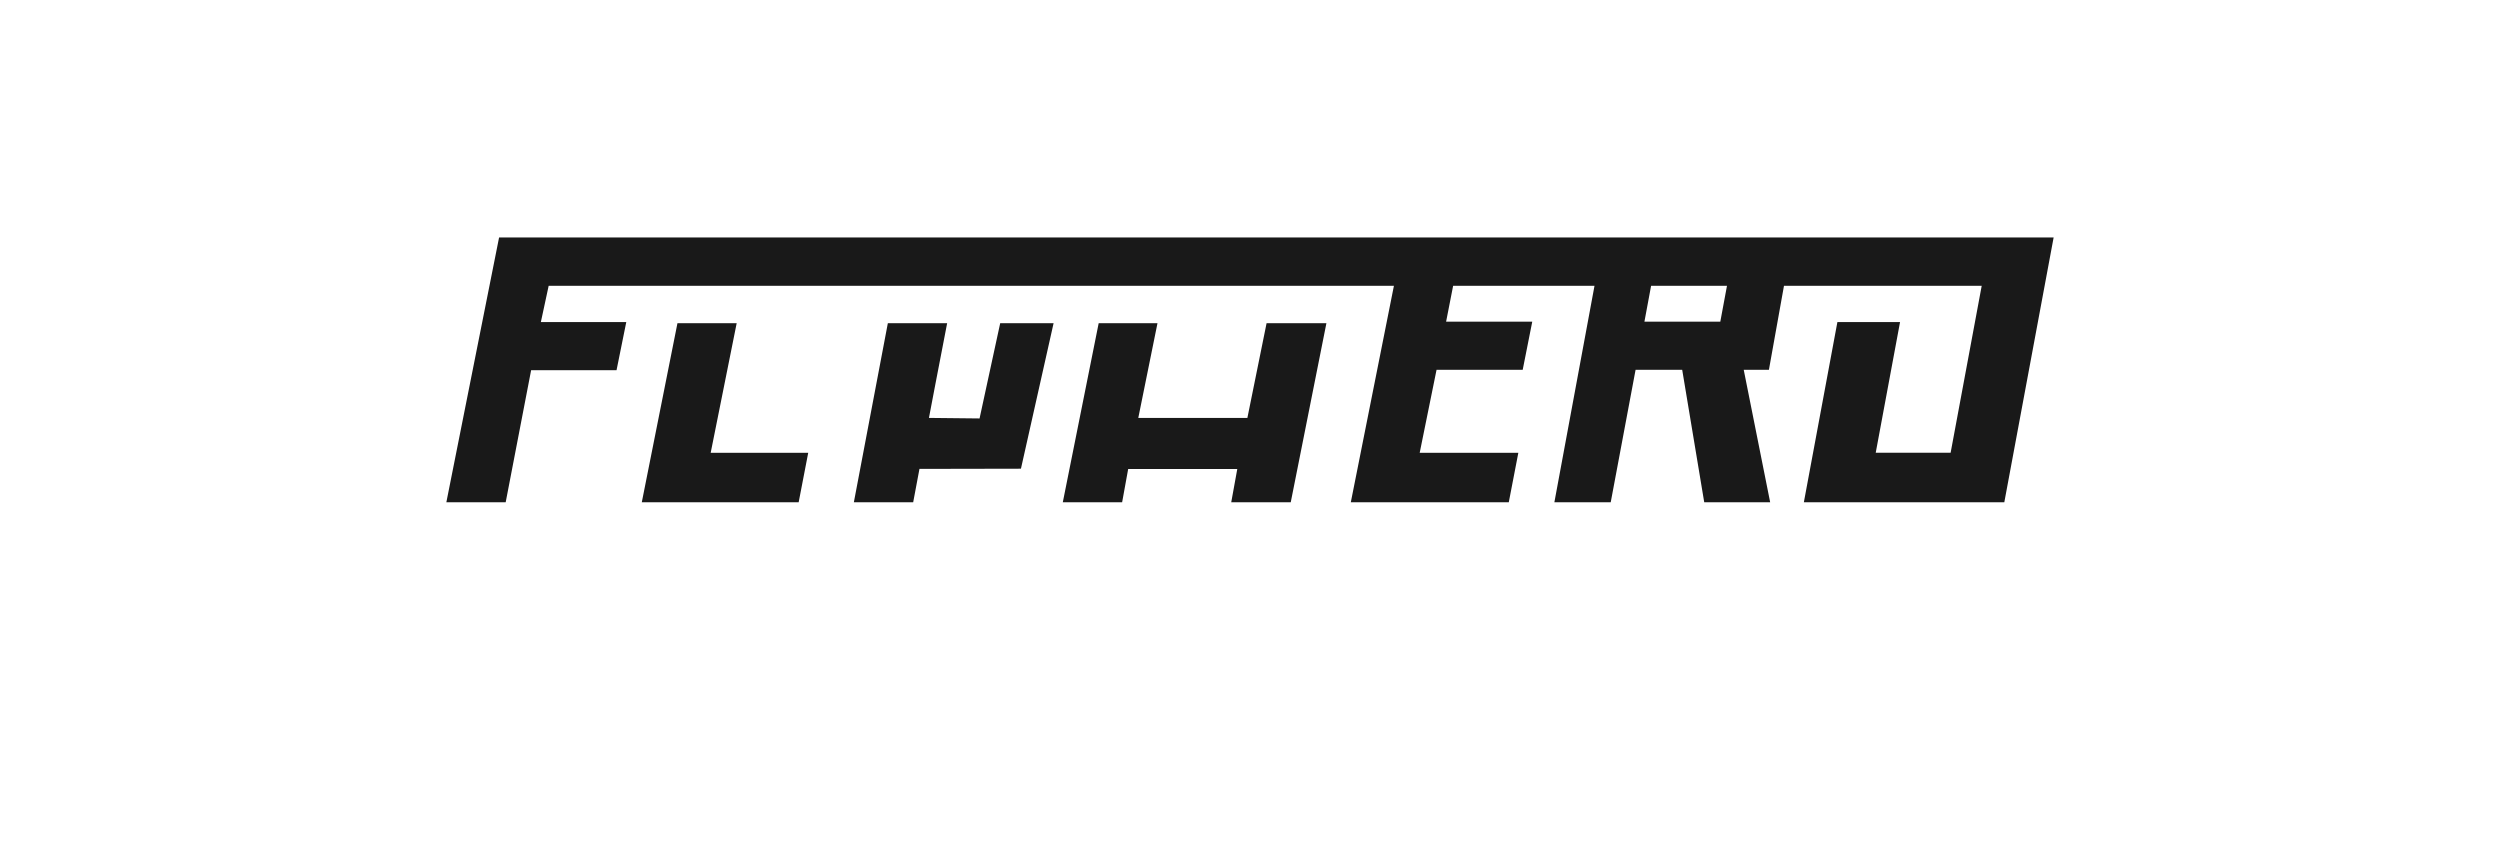
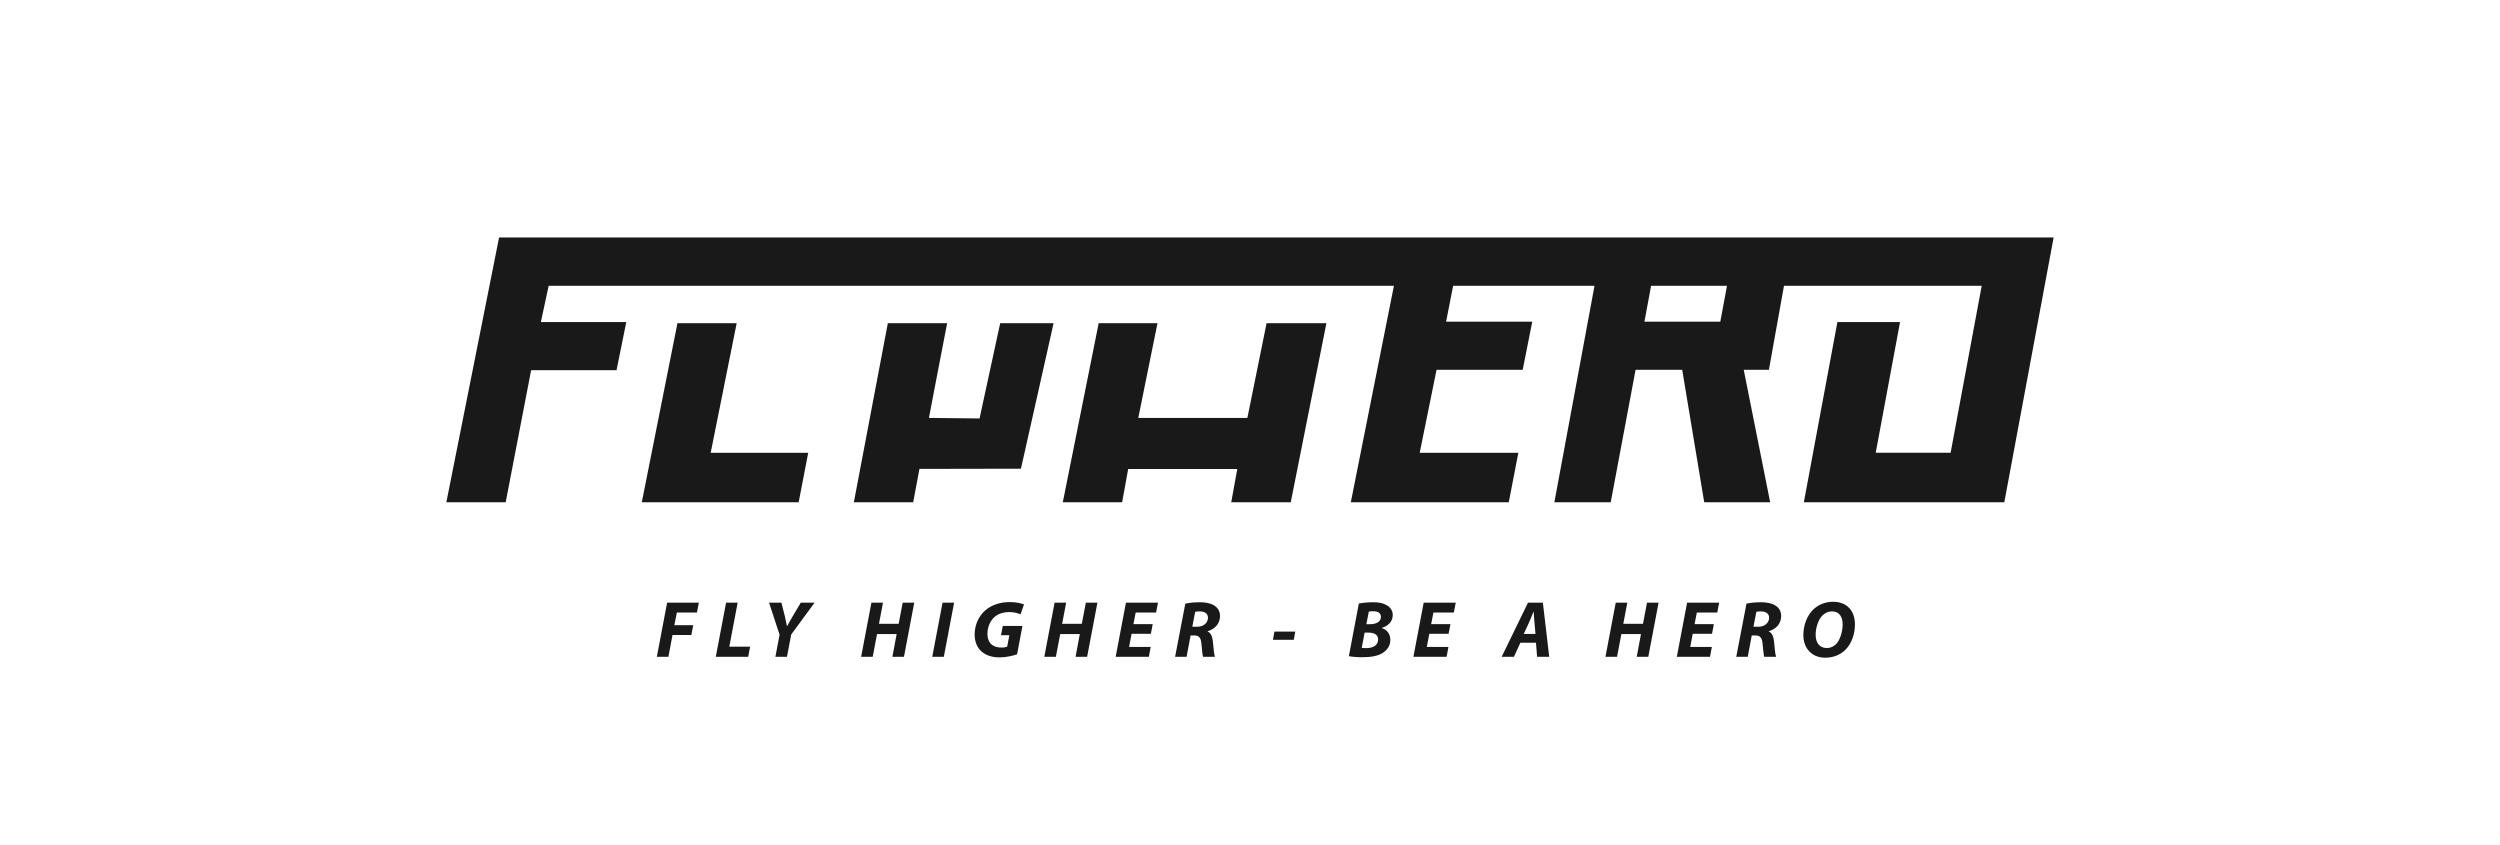
<svg xmlns="http://www.w3.org/2000/svg" width="235mm" height="79.355mm" viewBox="0 0 235 79.355" version="1.1" id="svg4800">
  <defs id="defs4794" />
  <g id="layer1" transform="translate(16.95833,-118.2273)">
    <g transform="translate(-315.8093,204.6586)" id="g5365">
      <g style="opacity:1;fill:none;fill-opacity:1;stroke-width:1.419" transform="matrix(1.073247,0,0,0.4629219,-4.580366,-38.89818)" id="g5141">
        <rect style="opacity:1;fill:none;fill-opacity:1;stroke:none;stroke-width:0.142;stroke-miterlimit:4;stroke-dasharray:none;stroke-opacity:1" id="rect4826-4-0" width="218.962" height="171.422" x="-501.684" y="-102.681" transform="scale(-1,1)" />
        <rect style="opacity:0;fill:none;fill-opacity:1;stroke:none;stroke-width:0.142;stroke-miterlimit:4;stroke-dasharray:none;stroke-opacity:1" id="rect4826-1" width="218.962" height="171.422" x="282.723" y="-102.681" />
      </g>
      <g transform="translate(308.5218,-90.65906)" id="g4733-84">
        <g id="g4725-1">
          <path id="path4543-7-6-1-7-92" d="M 183.371,26.549 37.243,26.552 32.287,51.439 h 5.577 l 2.391,-12.412 h 8.029 l 0.915,-4.524 h -8.029 l 0.734,-3.411 c 3.638,0.002 7.523,3.87e-4 11.087,0 0.552,-6.3e-5 1.189,-3.1e-5 1.719,0 h 5.571 14.173 5.607 5.049 5.046 9.689 10.256 5.611 2.157 3.489 l -4.052,20.347 h 14.849 l 0.898,-4.651 h -9.272 l 1.584,-7.798 h 8.098 l 0.898,-4.524 h -8.098 l 0.661,-3.375 c 4.362,0.003 9.211,-1.64e-4 13.289,0 l -3.772,20.347 h 5.297 l 2.336,-12.449 h 4.382 l 2.07,12.449 h 6.198 l -2.484,-12.449 h 2.367 l 1.417,-7.899 h 18.586 l -2.922,15.697 h -7.041 l 2.286,-12.282 h -5.889 l -3.152,16.933 h 1.071 4.433 7.836 5.492 0.011 z m -37.838,4.542 h 7.133 l -0.628,3.375 h -7.133 z m -91.523,3.516 -3.352,16.832 h 14.746 l 0.898,-4.651 h -9.168 l 2.443,-12.181 z m 19.777,0 -3.195,16.832 h 5.577 l 0.589,-3.135 9.54,-0.019 3.069,-13.678 h -5.019 l -1.94,8.955 -4.758,-0.051 c 0,0 0.975,-5.129 1.711,-8.904 z m 19.818,0 -3.372,16.832 h 5.577 l 0.568,-3.126 10.256,3.59e-4 -0.568,3.125 h 5.594 l 3.352,-16.832 h -5.624 l -1.805,8.906 H 97.328 l 1.805,-8.906 z" style="font-style:italic;font-variant:normal;font-weight:bold;font-stretch:normal;font-size:medium;line-height:1.25;font-family:Ebrima;-inkscape-font-specification:'Ebrima Bold Italic';letter-spacing:0px;word-spacing:0px;fill:#191919;fill-opacity:1;stroke:none;stroke-width:0.265" />
-           <flowRoot transform="matrix(0.1888473,0,0,0.1888473,217.8996,-518.2352)" style="font-style:normal;font-variant:normal;font-weight:bold;font-stretch:normal;font-size:40px;line-height:1.25;font-family:'Roboto Condensed';-inkscape-font-specification:'Roboto Condensed, Bold';text-align:center;letter-spacing:8.88px;word-spacing:0px;text-anchor:middle;fill:#191919;fill-opacity:1;stroke:none;stroke-width:1.401" id="flowRoot4910-22" xml:space="preserve">
-             <flowRegion style="font-style:normal;font-variant:normal;font-weight:bold;font-stretch:normal;font-family:'Roboto Condensed';-inkscape-font-specification:'Roboto Condensed, Bold';text-align:center;letter-spacing:8.88px;text-anchor:middle;fill:#191919;fill-opacity:1;stroke-width:1.401" id="flowRegion4912-9">
-               <rect style="font-style:normal;font-variant:normal;font-weight:bold;font-stretch:normal;font-family:'Roboto Condensed';-inkscape-font-specification:'Roboto Condensed, Bold';text-align:center;letter-spacing:8.88px;text-anchor:middle;fill:#191919;fill-opacity:1;stroke-width:1.401" y="3058.52" x="-995" height="74" width="830" id="rect4914-11" />
-             </flowRegion>
-             <flowPara style="font-style:italic;font-variant:normal;font-weight:bold;font-stretch:normal;font-family:'Myriad Pro';-inkscape-font-specification:'Myriad Pro Bold Italic';text-align:center;letter-spacing:8.88px;text-anchor:middle;fill:#191919;fill-opacity:1;stroke-width:1.401" id="flowPara4916-8">FLY HIGHER - BE A HERO</flowPara>
-           </flowRoot>
+           <g aria-label="FLY HIGHER - BE A HERO" transform="matrix(0.1888473,0,0,0.1888473,217.8996,-518.2352)" style="font-style:italic;font-variant:normal;font-weight:bold;font-stretch:normal;font-size:40.001px;line-height:1.25;font-family:'Myriad Pro';-inkscape-font-specification:'Myriad Pro, Bold Italic';font-variant-ligatures:normal;font-variant-caps:normal;font-variant-numeric:normal;font-feature-settings:normal;text-align:center;letter-spacing:8.88px;word-spacing:0px;writing-mode:lr-tb;text-anchor:middle;fill:#191919;fill-opacity:1;stroke:none;stroke-width:1.401" id="flowRoot4910-22">
+             <path d="m -878.106,3093.52 h 5.76 l 2.04,-10.84 h 9.36 l 0.96,-4.88 h -9.4 l 1.24,-6.32 h 10 l 0.96,-4.92 h -15.8 z" style="font-style:italic;font-variant:normal;font-weight:bold;font-stretch:normal;font-size:40.001px;font-family:'Myriad Pro';-inkscape-font-specification:'Myriad Pro, Bold Italic';font-variant-ligatures:normal;font-variant-caps:normal;font-variant-numeric:normal;font-feature-settings:normal;text-align:center;letter-spacing:8.88px;writing-mode:lr-tb;text-anchor:middle;fill:#191919;fill-opacity:1;stroke-width:1.401" id="path4493" />
+             <path d="m -848.757,3093.52 h 16.12 l 0.96,-5.04 h -10.36 l 4.16,-21.92 h -5.76 z" style="font-style:italic;font-variant:normal;font-weight:bold;font-stretch:normal;font-size:40.001px;font-family:'Myriad Pro';-inkscape-font-specification:'Myriad Pro, Bold Italic';font-variant-ligatures:normal;font-variant-caps:normal;font-variant-numeric:normal;font-feature-settings:normal;text-align:center;letter-spacing:8.88px;writing-mode:lr-tb;text-anchor:middle;fill:#191919;fill-opacity:1;stroke-width:1.401" id="path4495" />
+             <path d="m -813.33,3093.52 2.12,-11.12 11.64,-15.84 h -6.88 l -4.04,6.8 c -1.16,1.96 -1.96,3.48 -2.76,4.92 h -0.08 c -0.28,-1.36 -0.56,-2.64 -1.04,-4.88 l -1.72,-6.84 h -6.16 l 5.24,15.96 -2.08,11 z" style="font-style:italic;font-variant:normal;font-weight:bold;font-stretch:normal;font-size:40.001px;font-family:'Myriad Pro';-inkscape-font-specification:'Myriad Pro, Bold Italic';font-variant-ligatures:normal;font-variant-caps:normal;font-variant-numeric:normal;font-feature-settings:normal;text-align:center;letter-spacing:8.88px;writing-mode:lr-tb;text-anchor:middle;fill:#191919;fill-opacity:1;stroke-width:1.401" id="path4497" />
+             <path d="m -771.294,3066.56 -5.12,26.96 h 5.76 L -768.494,3082.2 h 9.76 l -2.12,11.32 h 5.76 l 5.12,-26.96 h -5.76 l -2,10.52 h -9.8 l 2,-10.52 z" style="font-style:italic;font-variant:normal;font-weight:bold;font-stretch:normal;font-size:40.001px;font-family:'Myriad Pro';-inkscape-font-specification:'Myriad Pro, Bold Italic';font-variant-ligatures:normal;font-variant-caps:normal;font-variant-numeric:normal;font-feature-settings:normal;text-align:center;letter-spacing:8.88px;writing-mode:lr-tb;text-anchor:middle;fill:#191919;fill-opacity:1;stroke-width:1.401" id="path4499" />
+             <path d="m -735.893,3066.56 -5.12,26.96 h 5.76 l 5.12,-26.96 z" style="font-style:italic;font-variant:normal;font-weight:bold;font-stretch:normal;font-size:40.001px;font-family:'Myriad Pro';-inkscape-font-specification:'Myriad Pro, Bold Italic';font-variant-ligatures:normal;font-variant-caps:normal;font-variant-numeric:normal;font-feature-settings:normal;text-align:center;letter-spacing:8.88px;writing-mode:lr-tb;text-anchor:middle;fill:#191919;fill-opacity:1;stroke-width:1.401" id="path4501" />
+             <path d="m -696.115,3078.16 h -9.8 l -0.88,4.6 h 4.16 l -1.08,5.68 c -0.64,0.28 -1.6,0.48 -2.92,0.48 -4.24,0 -6.92,-2.28 -6.92,-6.8 0,-3.68 1.56,-6.88 3.88,-8.72 1.8,-1.4 4.2,-2.16 6.88,-2.16 2.4,0 4.48,0.56 5.72,1.12 l 1.72,-4.88 c -1.04,-0.52 -3.64,-1.2 -7.16,-1.2 -4.68,0 -8.84,1.4 -11.88,3.92 -3.44,2.92 -5.52,7.28 -5.52,12.32 0,3.44 1.24,6.4 3.4,8.32 2.24,2 5.28,2.96 9,2.96 3.4,0 6.64,-0.84 8.72,-1.52 z" style="font-style:italic;font-variant:normal;font-weight:bold;font-stretch:normal;font-size:40.001px;font-family:'Myriad Pro';-inkscape-font-specification:'Myriad Pro, Bold Italic';font-variant-ligatures:normal;font-variant-caps:normal;font-variant-numeric:normal;font-feature-settings:normal;text-align:center;letter-spacing:8.88px;writing-mode:lr-tb;text-anchor:middle;fill:#191919;fill-opacity:1;stroke-width:1.401" id="path4503" />
+             <path d="m -680.122,3066.56 -5.12,26.96 h 5.76 l 2.16,-11.32 h 9.76 l -2.12,11.32 h 5.76 l 5.12,-26.96 h -5.76 l -2,10.52 h -9.8 l 2,-10.52 z" style="font-style:italic;font-variant:normal;font-weight:bold;font-stretch:normal;font-size:40.001px;font-family:'Myriad Pro';-inkscape-font-specification:'Myriad Pro, Bold Italic';font-variant-ligatures:normal;font-variant-caps:normal;font-variant-numeric:normal;font-feature-settings:normal;text-align:center;letter-spacing:8.88px;writing-mode:lr-tb;text-anchor:middle;fill:#191919;fill-opacity:1;stroke-width:1.401" id="path4505" />
+             <path d="m -631.281,3077.24 h -9.6 l 1.12,-5.76 h 10.16 l 0.96,-4.92 h -15.96 l -5.12,26.96 h 16.52 l 0.92,-4.92 h -10.76 l 1.24,-6.52 h 9.6 z" style="font-style:italic;font-variant:normal;font-weight:bold;font-stretch:normal;font-size:40.001px;font-family:'Myriad Pro';-inkscape-font-specification:'Myriad Pro, Bold Italic';font-variant-ligatures:normal;font-variant-caps:normal;font-variant-numeric:normal;font-feature-settings:normal;text-align:center;letter-spacing:8.88px;writing-mode:lr-tb;text-anchor:middle;fill:#191919;fill-opacity:1;stroke-width:1.401" id="path4507" />
+             <path d="m -620.138,3093.52 h 5.72 l 2,-10.64 h 1.76 c 2.28,0 3.4,1 3.64,4.28 0.28,3.32 0.56,5.64 0.8,6.36 h 5.92 c -0.48,-1.12 -0.72,-4.64 -1.04,-7.64 -0.28,-2.44 -0.96,-4.24 -2.56,-4.92 v -0.16 c 3.44,-1.12 6.12,-3.6 6.12,-7.6 0,-2.52 -1.24,-4.24 -3,-5.28 -1.88,-1.16 -4.52,-1.56 -7.08,-1.56 -2.68,0 -5.4,0.28 -7.2,0.72 z m 10,-22.4 c 0.48,-0.12 1.16,-0.2 2.24,-0.2 2.28,0 4.12,0.96 4.12,3.12 0,2.64 -2.28,4.52 -5.4,4.52 h -2.4 z" style="font-style:italic;font-variant:normal;font-weight:bold;font-stretch:normal;font-size:40.001px;font-family:'Myriad Pro';-inkscape-font-specification:'Myriad Pro, Bold Italic';font-variant-ligatures:normal;font-variant-caps:normal;font-variant-numeric:normal;font-feature-settings:normal;text-align:center;letter-spacing:8.88px;writing-mode:lr-tb;text-anchor:middle;fill:#191919;fill-opacity:1;stroke-width:1.401" id="path4509" />
+             <path d="m -570.675,3080.96 -0.76,4.08 h 10.36 l 0.76,-4.08 z" style="font-style:italic;font-variant:normal;font-weight:bold;font-stretch:normal;font-size:40.001px;font-family:'Myriad Pro';-inkscape-font-specification:'Myriad Pro, Bold Italic';font-variant-ligatures:normal;font-variant-caps:normal;font-variant-numeric:normal;font-feature-settings:normal;text-align:center;letter-spacing:8.88px;writing-mode:lr-tb;text-anchor:middle;fill:#191919;fill-opacity:1;stroke-width:1.401" id="path4511" />
+             <path d="m -533.641,3093.2 c 1.32,0.28 3.76,0.52 6.8,0.52 4.48,0 7.88,-0.68 10.16,-2.2 2.12,-1.4 3.68,-3.52 3.68,-6.4 0,-2.96 -1.64,-5.08 -4.24,-5.88 v -0.12 c 2.92,-0.84 5.44,-3 5.44,-6.4 0,-2.28 -1.32,-4 -3.12,-4.92 -1.8,-1.08 -3.88,-1.44 -6.68,-1.44 -2.68,0 -5.16,0.28 -7.08,0.64 z m 9.92,-22.16 c 0.44,-0.12 1.24,-0.2 2.24,-0.2 2.2,0 3.8,0.84 3.8,2.8 0,2.28 -2.16,3.64 -5.32,3.64 h -1.92 z m -2.08,10.44 h 1.8 c 2.68,0 4.92,0.8 4.92,3.48 0,3 -2.84,4.24 -5.96,4.24 -0.84,0 -1.52,-0.04 -2.2,-0.12 z" style="font-style:italic;font-variant:normal;font-weight:bold;font-stretch:normal;font-size:40.001px;font-family:'Myriad Pro';-inkscape-font-specification:'Myriad Pro, Bold Italic';font-variant-ligatures:normal;font-variant-caps:normal;font-variant-numeric:normal;font-feature-settings:normal;text-align:center;letter-spacing:8.88px;writing-mode:lr-tb;text-anchor:middle;fill:#191919;fill-opacity:1;stroke-width:1.401" id="path4513" />
+             <path d="m -483.079,3077.24 h -9.6 l 1.12,-5.76 h 10.16 l 0.96,-4.92 h -15.96 l -5.12,26.96 h 16.52 l 0.92,-4.92 h -10.76 l 1.24,-6.52 h 9.6 z" style="font-style:italic;font-variant:normal;font-weight:bold;font-stretch:normal;font-size:40.001px;font-family:'Myriad Pro';-inkscape-font-specification:'Myriad Pro, Bold Italic';font-variant-ligatures:normal;font-variant-caps:normal;font-variant-numeric:normal;font-feature-settings:normal;text-align:center;letter-spacing:8.88px;writing-mode:lr-tb;text-anchor:middle;fill:#191919;fill-opacity:1;stroke-width:1.401" id="path4515" />
+             <path d="m -440.512,3086.52 0.56,7 h 6.04 l -3.16,-26.96 h -7.4 l -13.12,26.96 h 6.12 l 3.2,-7 z m -6.08,-4.4 2.68,-5.8 c 0.72,-1.56 1.48,-3.64 2.16,-5.28 h 0.08 c 0.12,1.64 0.28,3.8 0.4,5.28 l 0.52,5.8 z" style="font-style:italic;font-variant:normal;font-weight:bold;font-stretch:normal;font-size:40.001px;font-family:'Myriad Pro';-inkscape-font-specification:'Myriad Pro, Bold Italic';font-variant-ligatures:normal;font-variant-caps:normal;font-variant-numeric:normal;font-feature-settings:normal;text-align:center;letter-spacing:8.88px;writing-mode:lr-tb;text-anchor:middle;fill:#191919;fill-opacity:1;stroke-width:1.401" id="path4517" />
+             <path d="m -400.801,3066.56 -5.12,26.96 h 5.76 l 2.16,-11.32 h 9.76 l -2.12,11.32 h 5.76 l 5.12,-26.96 h -5.76 l -2,10.52 h -9.8 l 2,-10.52 z" style="font-style:italic;font-variant:normal;font-weight:bold;font-stretch:normal;font-size:40.001px;font-family:'Myriad Pro';-inkscape-font-specification:'Myriad Pro, Bold Italic';font-variant-ligatures:normal;font-variant-caps:normal;font-variant-numeric:normal;font-feature-settings:normal;text-align:center;letter-spacing:8.88px;writing-mode:lr-tb;text-anchor:middle;fill:#191919;fill-opacity:1;stroke-width:1.401" id="path4519" />
+             <path d="m -351.96,3077.24 h -9.6 l 1.12,-5.76 h 10.16 l 0.96,-4.92 h -15.96 l -5.12,26.96 h 16.52 l 0.92,-4.92 h -10.76 l 1.24,-6.52 h 9.6 z" style="font-style:italic;font-variant:normal;font-weight:bold;font-stretch:normal;font-size:40.001px;font-family:'Myriad Pro';-inkscape-font-specification:'Myriad Pro, Bold Italic';font-variant-ligatures:normal;font-variant-caps:normal;font-variant-numeric:normal;font-feature-settings:normal;text-align:center;letter-spacing:8.88px;writing-mode:lr-tb;text-anchor:middle;fill:#191919;fill-opacity:1;stroke-width:1.401" id="path4521" />
+             <path d="m -340.817,3093.52 h 5.72 l 2,-10.64 h 1.76 c 2.28,0 3.4,1 3.64,4.28 0.28,3.32 0.56,5.64 0.8,6.36 h 5.92 c -0.48,-1.12 -0.72,-4.64 -1.04,-7.64 -0.28,-2.44 -0.96,-4.24 -2.56,-4.92 v -0.16 c 3.44,-1.12 6.12,-3.6 6.12,-7.6 0,-2.52 -1.24,-4.24 -3,-5.28 -1.88,-1.16 -4.52,-1.56 -7.08,-1.56 -2.68,0 -5.4,0.28 -7.2,0.72 z m 10,-22.4 c 0.48,-0.12 1.16,-0.2 2.24,-0.2 2.28,0 4.12,0.96 4.12,3.12 0,2.64 -2.28,4.52 -5.4,4.52 h -2.4 z" style="font-style:italic;font-variant:normal;font-weight:bold;font-stretch:normal;font-size:40.001px;font-family:'Myriad Pro';-inkscape-font-specification:'Myriad Pro, Bold Italic';font-variant-ligatures:normal;font-variant-caps:normal;font-variant-numeric:normal;font-feature-settings:normal;text-align:center;letter-spacing:8.88px;writing-mode:lr-tb;text-anchor:middle;fill:#191919;fill-opacity:1;stroke-width:1.401" id="path4523" />
+             <path d="m -292.617,3066.12 c -3.88,0 -7.32,1.44 -9.84,3.84 -3.16,3.04 -4.96,7.88 -4.96,12.76 0,6.28 3.92,11.24 10.92,11.24 4.04,0 7.44,-1.44 9.96,-3.88 3.08,-3.04 4.8,-7.8 4.8,-12.72 0,-6.44 -3.76,-11.24 -10.88,-11.24 z m -0.68,4.8 c 4.24,0 5.44,3.24 5.44,6.6 0,3.12 -1.16,7.56 -3.28,9.68 -1.24,1.2 -2.84,1.96 -4.52,1.96 -3.92,0 -5.64,-2.84 -5.64,-6.64 0,-3.24 1.2,-7.4 3.36,-9.56 1.24,-1.24 2.84,-2.04 4.64,-2.04 z" style="font-style:italic;font-variant:normal;font-weight:bold;font-stretch:normal;font-size:40.001px;font-family:'Myriad Pro';-inkscape-font-specification:'Myriad Pro, Bold Italic';font-variant-ligatures:normal;font-variant-caps:normal;font-variant-numeric:normal;font-feature-settings:normal;text-align:center;letter-spacing:8.88px;writing-mode:lr-tb;text-anchor:middle;fill:#191919;fill-opacity:1;stroke-width:1.401" id="path4525" />
+           </g>
        </g>
      </g>
    </g>
  </g>
</svg>
